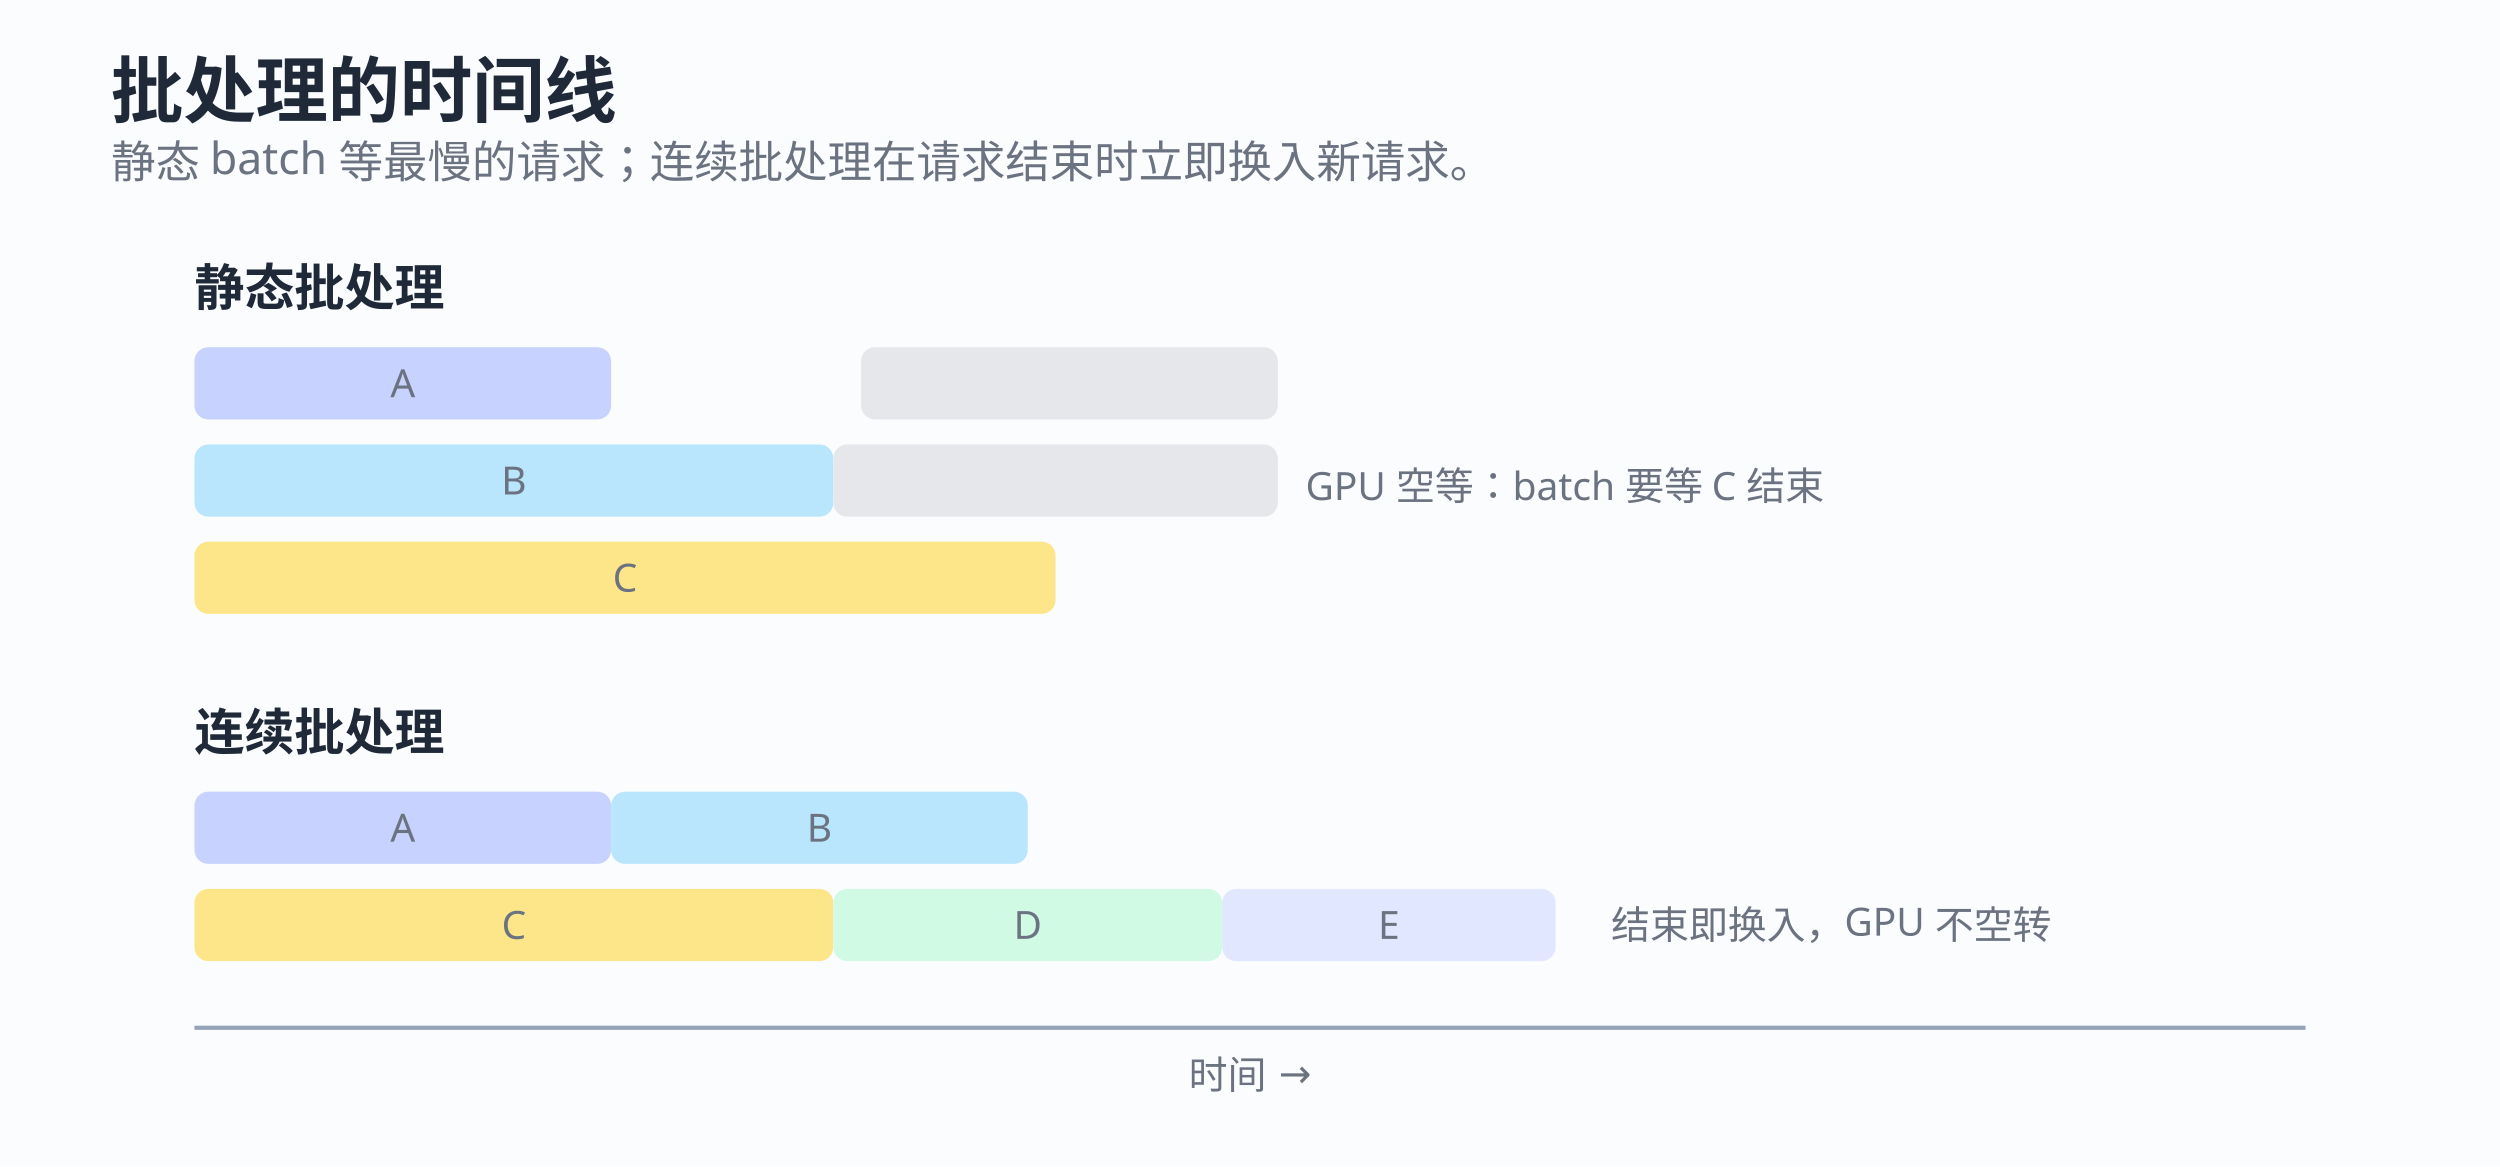
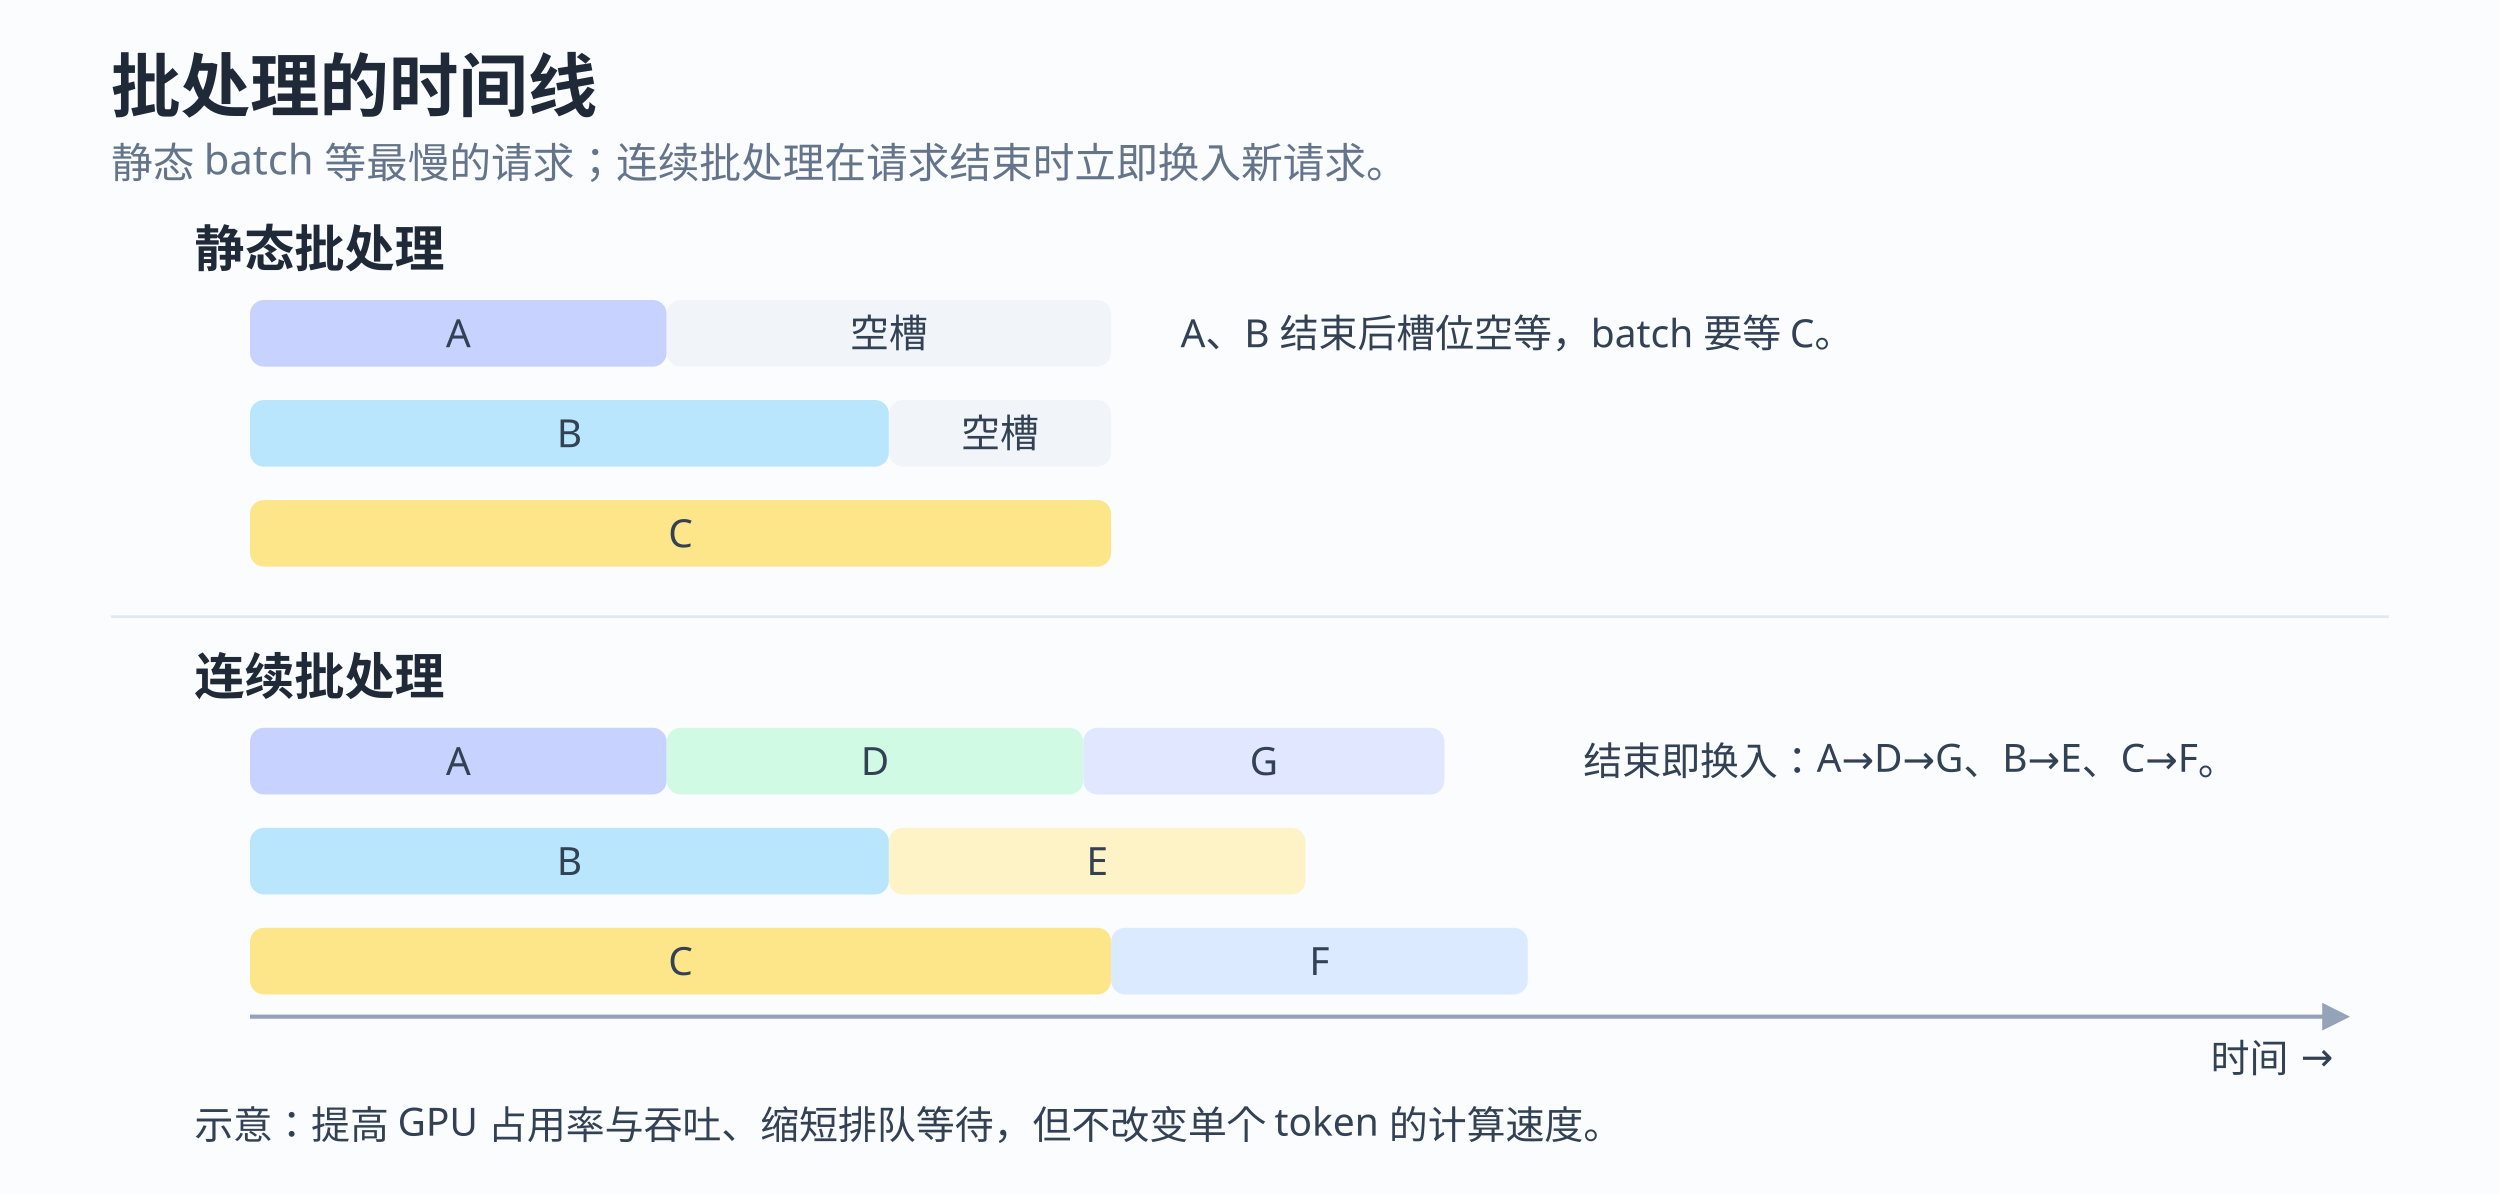
- <svg xmlns="http://www.w3.org/2000/svg" viewBox="0 0 900 420" role="img" aria-label="静态批处理与连续批处理对比">
+ <svg xmlns="http://www.w3.org/2000/svg" viewBox="0 0 900 430" role="img" aria-label="静态批处理与连续批处理的时间线对比">
  <style>
text{font-family:"PingFang SC","Hiragino Sans GB","Microsoft YaHei",sans-serif}
- .title{font-size:26px;font-weight:700;fill:#1f2937}.sub{font-size:16px;fill:#6b7280}
- .label{font-size:18px;font-weight:600;fill:#1f2937}.small{font-size:14px;fill:#6b7280}
+ .title{font-size:25px;font-weight:700;fill:#1f2937}
+ .sub{font-size:15px;fill:#64748b}
+ .label{font-size:18px;font-weight:600;fill:#1f2937}
+ .small{font-size:14px;fill:#334155}
+ .tick{font-size:13px;fill:#64748b}
</style>
-   <rect width="900" height="420" fill="#fbfcfe" />
-   <text x="40" y="42" class="title">批处理的时间线</text>
+   <rect width="900" height="430" fill="#fbfcfe" />
+   <text x="40" y="40" class="title">批处理的时间线</text>
  <text x="40" y="64" class="sub">静态 batch 等最慢的请求；连续批处理在请求结束时立即换入新请求。</text>
-   <text x="70" y="110" class="label">静态批处理</text>
+   <text x="70" y="96" class="label">静态批处理</text>
  <g>
-     <rect x="70" y="125" width="150" height="26" rx="5" fill="#c7d2fe" />
-     <text x="145" y="143" class="small" text-anchor="middle">A</text>
-     <rect x="70" y="160" width="230" height="26" rx="5" fill="#bae6fd" />
-     <text x="185" y="178" class="small" text-anchor="middle">B</text>
-     <rect x="70" y="195" width="310" height="26" rx="5" fill="#fde68a" />
-     <text x="225" y="213" class="small" text-anchor="middle">C</text>
-     <rect x="310" y="125" width="150" height="26" rx="5" fill="#e5e7eb" />
-     <rect x="300" y="160" width="160" height="26" rx="5" fill="#e5e7eb" />
-     <text x="470" y="180" class="small" fill="#b45309">GPU 空等：batch 要等 C 结束</text>
+     <rect x="90" y="108" width="150" height="24" rx="5" fill="#c7d2fe" />
+     <text x="165" y="125" class="small" text-anchor="middle">A</text>
+     <rect x="240" y="108" width="160" height="24" rx="5" fill="#f1f5f9" />
+     <text x="320" y="125" class="small" fill="#94a3b8" text-anchor="middle">空槽</text>
+     <rect x="90" y="144" width="230" height="24" rx="5" fill="#bae6fd" />
+     <text x="205" y="161" class="small" text-anchor="middle">B</text>
+     <rect x="320" y="144" width="80" height="24" rx="5" fill="#f1f5f9" />
+     <text x="360" y="161" class="small" fill="#94a3b8" text-anchor="middle">空槽</text>
+     <rect x="90" y="180" width="310" height="24" rx="5" fill="#fde68a" />
+     <text x="245" y="197" class="small" text-anchor="middle">C</text>
  </g>
-   <text x="70" y="270" class="label">连续批处理</text>
+   <text x="425" y="125" class="small" fill="#b45309">A、B 结束后槽位空等，batch 要等 C。</text>
+   <line x1="40" y1="222" x2="860" y2="222" stroke="#e2e8f0" stroke-width="1" />
+   <text x="70" y="250" class="label">连续批处理</text>
  <g>
-     <rect x="70" y="285" width="150" height="26" rx="5" fill="#c7d2fe" />
-     <text x="145" y="303" class="small" text-anchor="middle">A</text>
-     <rect x="220" y="285" width="150" height="26" rx="5" fill="#bae6fd" />
-     <text x="295" y="303" class="small" text-anchor="middle">B</text>
-     <rect x="70" y="320" width="230" height="26" rx="5" fill="#fde68a" />
-     <text x="185" y="338" class="small" text-anchor="middle">C</text>
-     <rect x="300" y="320" width="140" height="26" rx="5" fill="#d1fae5" />
-     <text x="370" y="338" class="small" text-anchor="middle">D</text>
-     <rect x="440" y="320" width="120" height="26" rx="5" fill="#e0e7ff" />
-     <text x="500" y="338" class="small" text-anchor="middle">E</text>
-     <text x="580" y="338" class="small" fill="#0f9f6e">结束即换入，GPU 不空转</text>
+     <rect x="90" y="262" width="150" height="24" rx="5" fill="#c7d2fe" />
+     <text x="165" y="279" class="small" text-anchor="middle">A</text>
+     <rect x="240" y="262" width="150" height="24" rx="5" fill="#d1fae5" />
+     <text x="315" y="279" class="small" text-anchor="middle">D</text>
+     <rect x="390" y="262" width="130" height="24" rx="5" fill="#e0e7ff" />
+     <text x="455" y="279" class="small" text-anchor="middle">G</text>
+     <rect x="90" y="298" width="230" height="24" rx="5" fill="#bae6fd" />
+     <text x="205" y="315" class="small" text-anchor="middle">B</text>
+     <rect x="320" y="298" width="150" height="24" rx="5" fill="#fef3c7" />
+     <text x="395" y="315" class="small" text-anchor="middle">E</text>
+     <rect x="90" y="334" width="310" height="24" rx="5" fill="#fde68a" />
+     <text x="245" y="351" class="small" text-anchor="middle">C</text>
+     <rect x="400" y="334" width="150" height="24" rx="5" fill="#dbeafe" />
+     <text x="475" y="351" class="small" text-anchor="middle">F</text>
  </g>
-   <line x1="70" y1="370" x2="830" y2="370" stroke="#94a3b8" stroke-width="1.5" />
-   <text x="450" y="392" class="small" text-anchor="middle">时间 →</text>
+   <text x="570" y="279" class="small" fill="#0f9f6e">结束即换入：A→D→G、B→E、C→F。</text>
+   <line x1="90" y1="366" x2="840" y2="366" stroke="#94a3b8" stroke-width="1.5" />
+   <polygon points="846,366 836,361 836,371" fill="#94a3b8" />
+   <text x="840" y="386" class="small" text-anchor="end">时间 →</text>
+   <text x="70" y="410" class="small">示意：提高 GPU 占用率与吞吐、缩短排队等待，但不改变单个 token 的计算速度。</text>
</svg>
